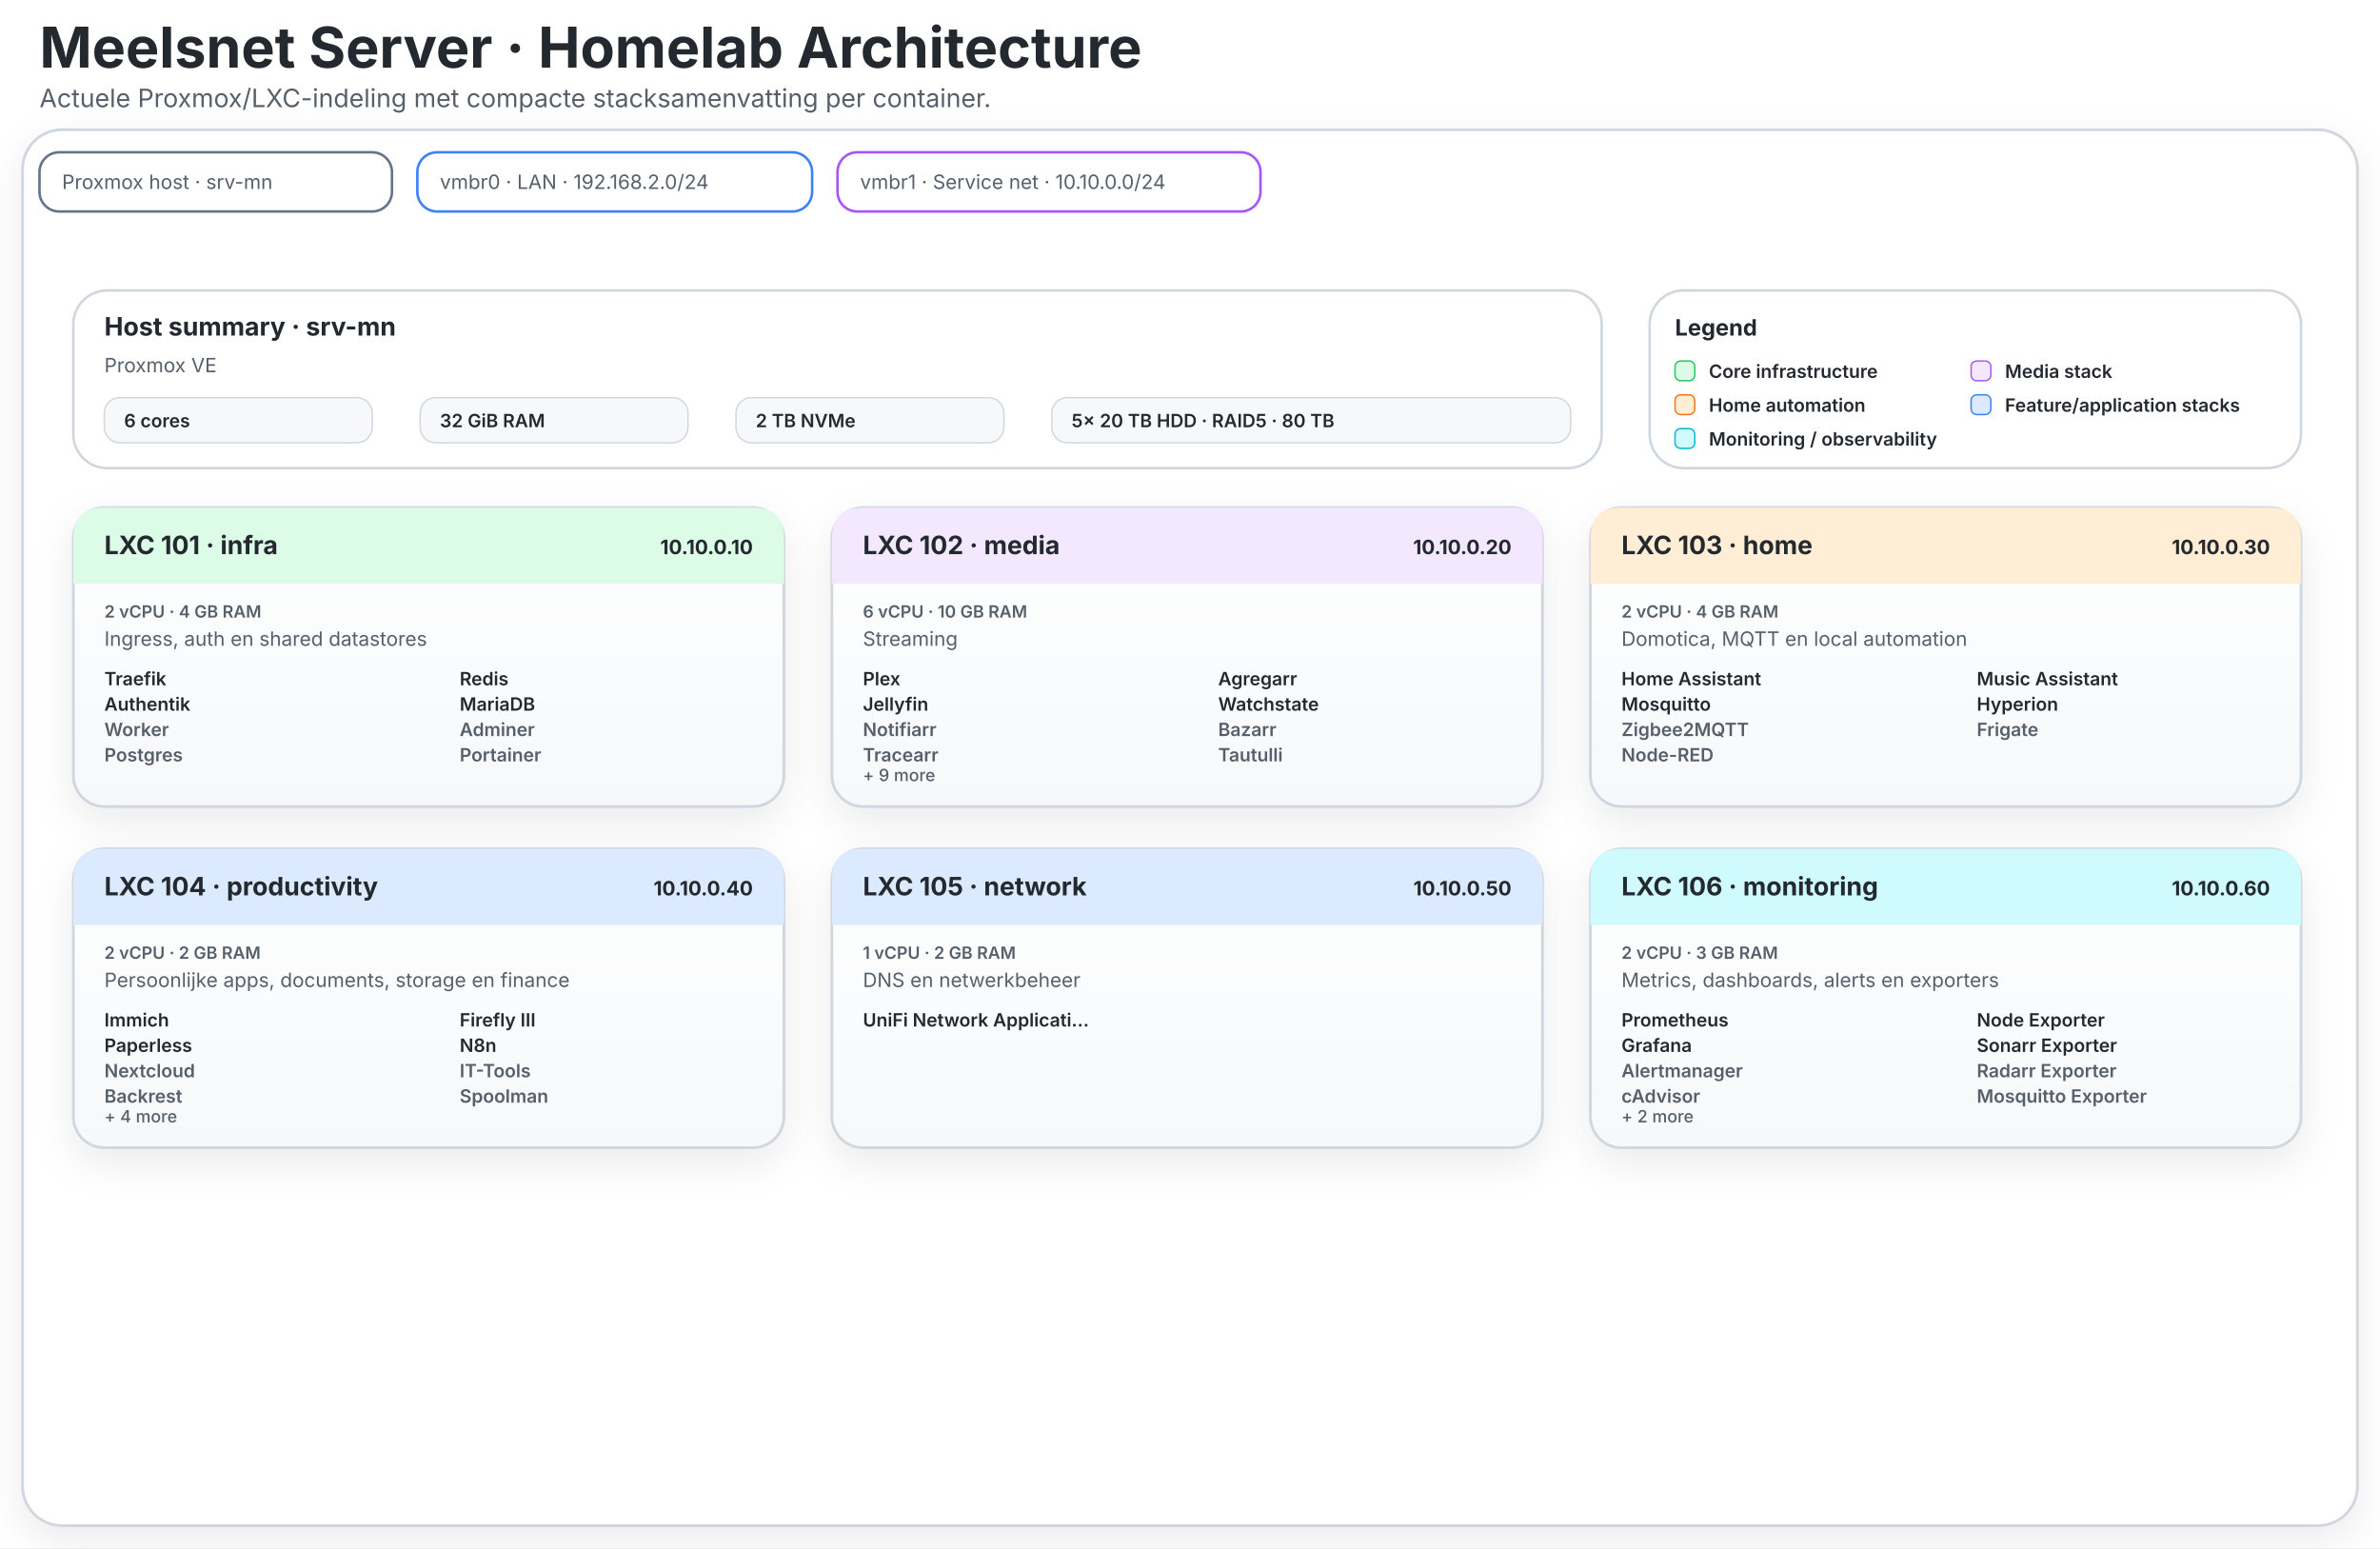
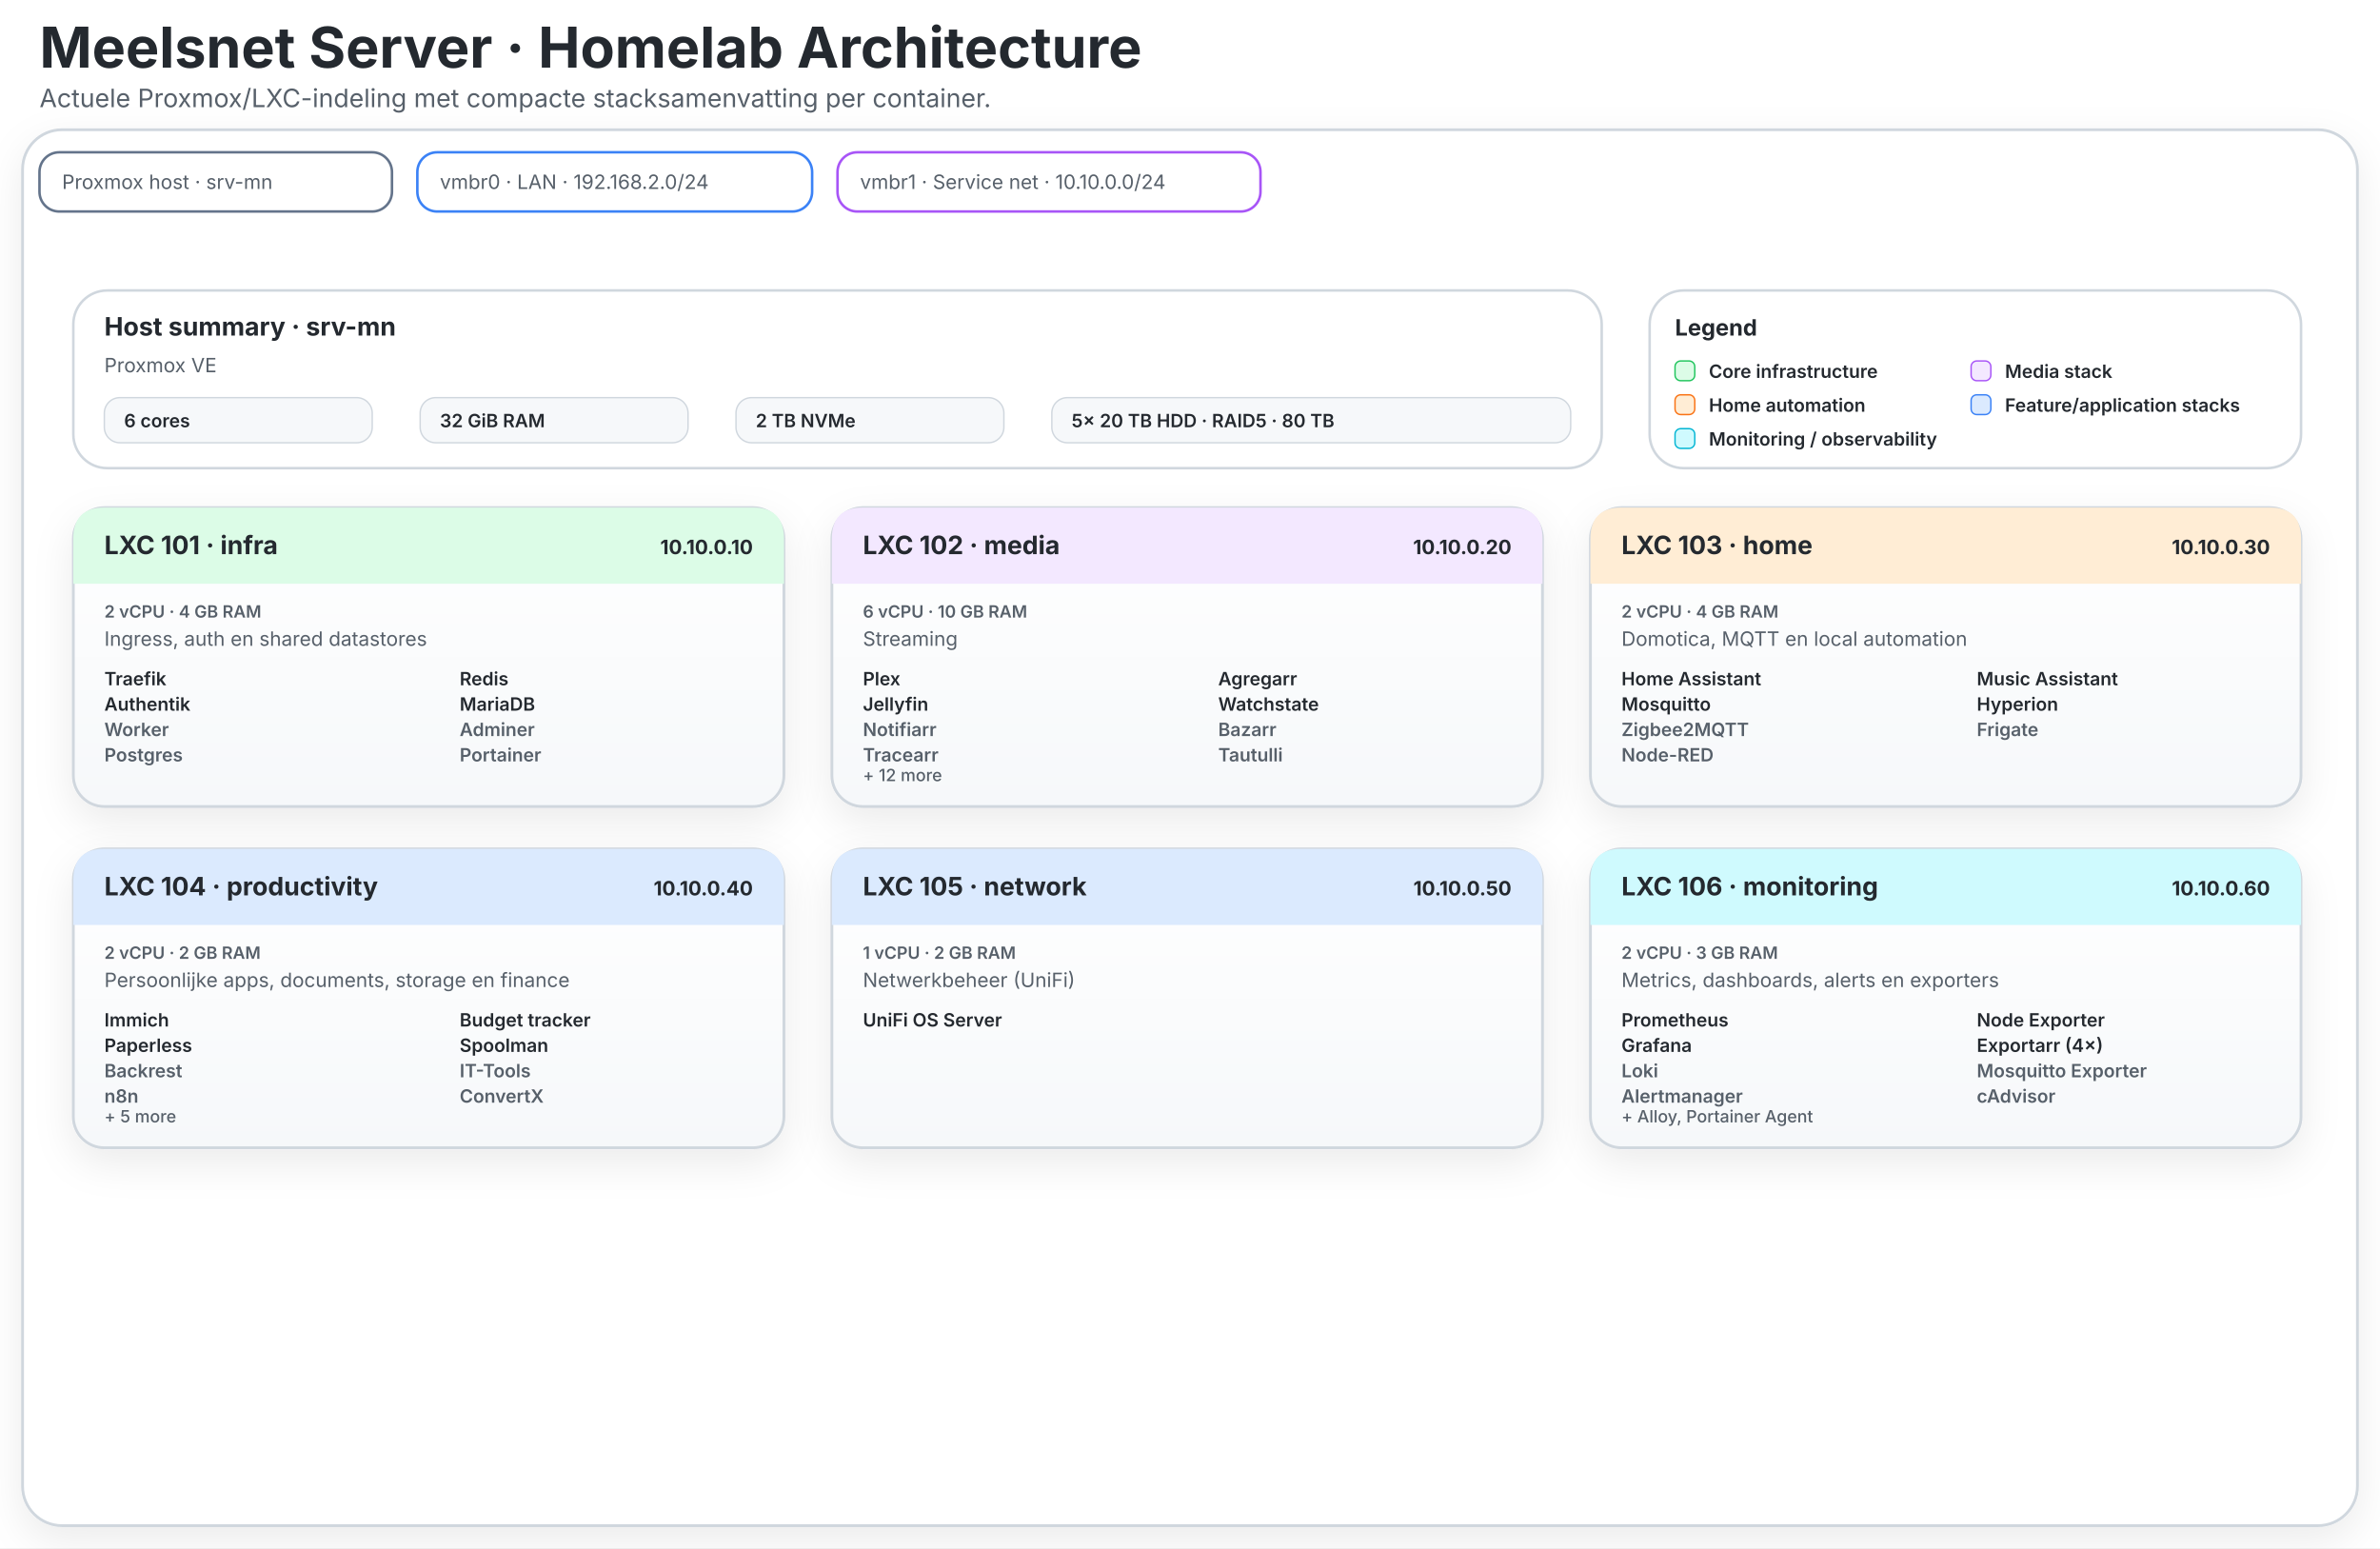
<svg xmlns="http://www.w3.org/2000/svg" width="1688" height="1098" viewBox="0 0 1688 1098" role="img" aria-labelledby="title desc">
  <defs>
    <linearGradient id="panel" x1="0" y1="0" x2="0" y2="1">
      <stop offset="0%" stop-color="#ffffff" />
      <stop offset="100%" stop-color="#f6f8fa" />
    </linearGradient>
    <filter id="shadow" x="-20%" y="-20%" width="140%" height="140%">
      <feDropShadow dx="0" dy="10" stdDeviation="14" flood-color="#000000" flood-opacity="0.08" />
    </filter>
    <style>
      .title1 { font: 700 40px Inter,Segoe UI,Arial,sans-serif; fill: #24292f; }
      .subtitle1 { font: 400 18px Inter,Segoe UI,Arial,sans-serif; fill: #57606a; }
      .title2 { font: 700 18px Inter,Segoe UI,Arial,sans-serif; fill: #24292f; }
      .meta { font: 400 14px Inter,Segoe UI,Arial,sans-serif; fill: #57606a; }
      .specs { font: 600 12px Inter,Segoe UI,Arial,sans-serif; fill: #57606a; }
      .ip { font: 700 14px Inter,Segoe UI,Arial,sans-serif; fill: #24292f; }
      .service { font: 600 13px Inter,Segoe UI,Arial,sans-serif; fill: #24292f; }
      .serviceMuted { font: 600 13px Inter,Segoe UI,Arial,sans-serif; fill: #57606a; }
      .legendTitle { font: 700 16px Inter,Segoe UI,Arial,sans-serif; fill: #24292f; }
      .legendText { font: 600 13px Inter,Segoe UI,Arial,sans-serif; fill: #24292f; }
      .hostTitle { font: 700 18px Inter,Segoe UI,Arial,sans-serif; fill: #24292f; }
      .hostMeta { font: 600 13px Inter,Segoe UI,Arial,sans-serif; fill: #24292f; }
      .footer { font: 500 12px Inter,Segoe UI,Arial,sans-serif; fill: #57606a; }
    </style>
  </defs>
  <rect width="1688" height="1098" fill="#ffffff" />
  <text x="28" y="48" class="title1">Meelsnet Server · Homelab Architecture</text>
  <text x="28" y="76" class="subtitle1">Actuele Proxmox/LXC-indeling met compacte stacksamenvatting per container.</text>
  <rect x="16" y="92" width="1656" height="990" rx="28" fill="rgba(255,255,255,0.98)" stroke="#d0d7de" stroke-width="2.0" filter="url(#shadow)" />
  <rect x="28" y="108" width="250" height="42" rx="14" fill="#ffffff" stroke="#64748b" stroke-width="1.8" />
  <text x="44" y="134" class="meta">Proxmox host · srv-mn</text>
  <rect x="296" y="108" width="280" height="42" rx="14" fill="#ffffff" stroke="#3b82f6" stroke-width="1.8" />
  <text x="312" y="134" class="meta">vmbr0 · LAN · 192.168.2.0/24</text>
  <rect x="594" y="108" width="300" height="42" rx="14" fill="#ffffff" stroke="#a855f7" stroke-width="1.8" />
  <text x="610" y="134" class="meta">vmbr1 · Service net · 10.10.0.0/24</text>
  <rect x="52" y="206" width="1084" height="126" rx="24" fill="#ffffff" stroke="#d0d7de" stroke-width="1.8" />
  <text x="74" y="238" class="hostTitle">Host summary · srv-mn</text>
  <text x="74" y="264" class="meta">Proxmox VE</text>
  <rect x="74" y="282" width="190" height="32" rx="11" fill="#f6f8fa" stroke="#d0d7de" />
  <text x="88" y="303" class="hostMeta">6 cores</text>
  <rect x="298" y="282" width="190" height="32" rx="11" fill="#f6f8fa" stroke="#d0d7de" />
  <text x="312" y="303" class="hostMeta">32 GiB RAM</text>
  <rect x="522" y="282" width="190" height="32" rx="11" fill="#f6f8fa" stroke="#d0d7de" />
  <text x="536" y="303" class="hostMeta">2 TB NVMe</text>
  <rect x="746" y="282" width="368" height="32" rx="11" fill="#f6f8fa" stroke="#d0d7de" />
  <text x="760" y="303" class="hostMeta">5× 20 TB HDD · RAID5 · 80 TB</text>
  <rect x="1170" y="206" width="462" height="126" rx="24" fill="#ffffff" stroke="#d0d7de" stroke-width="1.8" />
  <text x="1188" y="238" class="legendTitle">Legend</text>
  <rect x="1188" y="256" width="14" height="14" rx="4" fill="#dcfce7" stroke="#22c55e" />
  <text x="1212" y="268" class="legendText">Core infrastructure</text>
  <rect x="1398" y="256" width="14" height="14" rx="4" fill="#f3e8ff" stroke="#a855f7" />
  <text x="1422" y="268" class="legendText">Media stack</text>
  <rect x="1188" y="280" width="14" height="14" rx="4" fill="#ffedd5" stroke="#f97316" />
  <text x="1212" y="292" class="legendText">Home automation</text>
  <rect x="1398" y="280" width="14" height="14" rx="4" fill="#dbeafe" stroke="#3b82f6" />
  <text x="1422" y="292" class="legendText">Feature/application stacks</text>
  <rect x="1188" y="304" width="14" height="14" rx="4" fill="#cffafe" stroke="#06b6d4" />
  <text x="1212" y="316" class="legendText">Monitoring / observability</text>
  <g>
    <rect x="52" y="360" width="504" height="212" rx="22" fill="url(#panel)" stroke="#d0d7de" stroke-width="2.0" filter="url(#shadow)" />
    <path d="M 74 360 H 534 Q 556 360 556 382 V 414 H 52 V 382 Q 52 360 74 360 Z" fill="#dcfce7" stroke="#22c55e" stroke-width="0" />
    <text x="74" y="393" class="title2">LXC 101 · infra</text>
    <text x="534" y="393" class="ip" text-anchor="end">10.10.0.10</text>
    <text x="74" y="438" class="specs">2 vCPU · 4 GB RAM</text>
    <text x="74" y="458" class="meta">Ingress, auth en shared datastores</text>
    <text x="74" y="486" class="service">Traefik</text>
    <text x="74" y="504" class="service">Authentik</text>
    <text x="74" y="522" class="serviceMuted">Worker</text>
    <text x="74" y="540" class="serviceMuted">Postgres</text>
    <text x="326" y="486" class="service">Redis</text>
    <text x="326" y="504" class="service">MariaDB</text>
    <text x="326" y="522" class="serviceMuted">Adminer</text>
    <text x="326" y="540" class="serviceMuted">Portainer</text>
  </g>
  <g>
    <rect x="590" y="360" width="504" height="212" rx="22" fill="url(#panel)" stroke="#d0d7de" stroke-width="2.0" filter="url(#shadow)" />
    <path d="M 612 360 H 1072 Q 1094 360 1094 382 V 414 H 590 V 382 Q 590 360 612 360 Z" fill="#f3e8ff" stroke="#a855f7" stroke-width="0" />
    <text x="612" y="393" class="title2">LXC 102 · media</text>
    <text x="1072" y="393" class="ip" text-anchor="end">10.10.0.20</text>
    <text x="612" y="438" class="specs">6 vCPU · 10 GB RAM</text>
    <text x="612" y="458" class="meta">Streaming</text>
    <text x="612" y="486" class="service">Plex</text>
    <text x="612" y="504" class="service">Jellyfin</text>
    <text x="612" y="522" class="serviceMuted">Notifiarr</text>
    <text x="612" y="540" class="serviceMuted">Tracearr</text>
    <text x="864" y="486" class="service">Agregarr</text>
    <text x="864" y="504" class="service">Watchstate</text>
    <text x="864" y="522" class="serviceMuted">Bazarr</text>
    <text x="864" y="540" class="serviceMuted">Tautulli</text>
-     <text x="612" y="554" class="footer">+ 9 more</text>
+     <text x="612" y="554" class="footer">+ 12 more</text>
  </g>
  <g>
    <rect x="1128" y="360" width="504" height="212" rx="22" fill="url(#panel)" stroke="#d0d7de" stroke-width="2.0" filter="url(#shadow)" />
    <path d="M 1150 360 H 1610 Q 1632 360 1632 382 V 414 H 1128 V 382 Q 1128 360 1150 360 Z" fill="#ffedd5" stroke="#f97316" stroke-width="0" />
    <text x="1150" y="393" class="title2">LXC 103 · home</text>
    <text x="1610" y="393" class="ip" text-anchor="end">10.10.0.30</text>
    <text x="1150" y="438" class="specs">2 vCPU · 4 GB RAM</text>
    <text x="1150" y="458" class="meta">Domotica, MQTT en local automation</text>
    <text x="1150" y="486" class="service">Home Assistant</text>
    <text x="1150" y="504" class="service">Mosquitto</text>
    <text x="1150" y="522" class="serviceMuted">Zigbee2MQTT</text>
    <text x="1150" y="540" class="serviceMuted">Node-RED</text>
    <text x="1402" y="486" class="service">Music Assistant</text>
    <text x="1402" y="504" class="service">Hyperion</text>
    <text x="1402" y="522" class="serviceMuted">Frigate</text>
  </g>
  <g>
    <rect x="52" y="602" width="504" height="212" rx="22" fill="url(#panel)" stroke="#d0d7de" stroke-width="2.0" filter="url(#shadow)" />
    <path d="M 74 602 H 534 Q 556 602 556 624 V 656 H 52 V 624 Q 52 602 74 602 Z" fill="#dbeafe" stroke="#3b82f6" stroke-width="0" />
    <text x="74" y="635" class="title2">LXC 104 · productivity</text>
    <text x="534" y="635" class="ip" text-anchor="end">10.10.0.40</text>
    <text x="74" y="680" class="specs">2 vCPU · 2 GB RAM</text>
    <text x="74" y="700" class="meta">Persoonlijke apps, documents, storage en finance</text>
    <text x="74" y="728" class="service">Immich</text>
    <text x="74" y="746" class="service">Paperless</text>
-     <text x="74" y="764" class="serviceMuted">Nextcloud</text>
-     <text x="74" y="782" class="serviceMuted">Backrest</text>
-     <text x="326" y="728" class="service">Firefly III</text>
-     <text x="326" y="746" class="service">N8n</text>
+     <text x="74" y="764" class="serviceMuted">Backrest</text>
+     <text x="74" y="782" class="serviceMuted">n8n</text>
+     <text x="326" y="728" class="service">Budget tracker</text>
+     <text x="326" y="746" class="service">Spoolman</text>
    <text x="326" y="764" class="serviceMuted">IT-Tools</text>
-     <text x="326" y="782" class="serviceMuted">Spoolman</text>
-     <text x="74" y="796" class="footer">+ 4 more</text>
+     <text x="326" y="782" class="serviceMuted">ConvertX</text>
+     <text x="74" y="796" class="footer">+ 5 more</text>
  </g>
  <g>
    <rect x="590" y="602" width="504" height="212" rx="22" fill="url(#panel)" stroke="#d0d7de" stroke-width="2.0" filter="url(#shadow)" />
    <path d="M 612 602 H 1072 Q 1094 602 1094 624 V 656 H 590 V 624 Q 590 602 612 602 Z" fill="#dbeafe" stroke="#3b82f6" stroke-width="0" />
    <text x="612" y="635" class="title2">LXC 105 · network</text>
    <text x="1072" y="635" class="ip" text-anchor="end">10.10.0.50</text>
    <text x="612" y="680" class="specs">1 vCPU · 2 GB RAM</text>
-     <text x="612" y="700" class="meta">DNS en netwerkbeheer</text>
-     <text x="612" y="728" class="service">UniFi Network Applicati…</text>
+     <text x="612" y="700" class="meta">Netwerkbeheer (UniFi)</text>
+     <text x="612" y="728" class="service">UniFi OS Server</text>
  </g>
  <g>
    <rect x="1128" y="602" width="504" height="212" rx="22" fill="url(#panel)" stroke="#d0d7de" stroke-width="2.0" filter="url(#shadow)" />
    <path d="M 1150 602 H 1610 Q 1632 602 1632 624 V 656 H 1128 V 624 Q 1128 602 1150 602 Z" fill="#cffafe" stroke="#06b6d4" stroke-width="0" />
    <text x="1150" y="635" class="title2">LXC 106 · monitoring</text>
    <text x="1610" y="635" class="ip" text-anchor="end">10.10.0.60</text>
    <text x="1150" y="680" class="specs">2 vCPU · 3 GB RAM</text>
    <text x="1150" y="700" class="meta">Metrics, dashboards, alerts en exporters</text>
    <text x="1150" y="728" class="service">Prometheus</text>
    <text x="1150" y="746" class="service">Grafana</text>
-     <text x="1150" y="764" class="serviceMuted">Alertmanager</text>
-     <text x="1150" y="782" class="serviceMuted">cAdvisor</text>
+     <text x="1150" y="764" class="serviceMuted">Loki</text>
+     <text x="1150" y="782" class="serviceMuted">Alertmanager</text>
    <text x="1402" y="728" class="service">Node Exporter</text>
-     <text x="1402" y="746" class="service">Sonarr Exporter</text>
-     <text x="1402" y="764" class="serviceMuted">Radarr Exporter</text>
-     <text x="1402" y="782" class="serviceMuted">Mosquitto Exporter</text>
-     <text x="1150" y="796" class="footer">+ 2 more</text>
+     <text x="1402" y="746" class="service">Exportarr (4×)</text>
+     <text x="1402" y="764" class="serviceMuted">Mosquitto Exporter</text>
+     <text x="1402" y="782" class="serviceMuted">cAdvisor</text>
+     <text x="1150" y="796" class="footer">+ Alloy, Portainer Agent</text>
  </g>
</svg>
